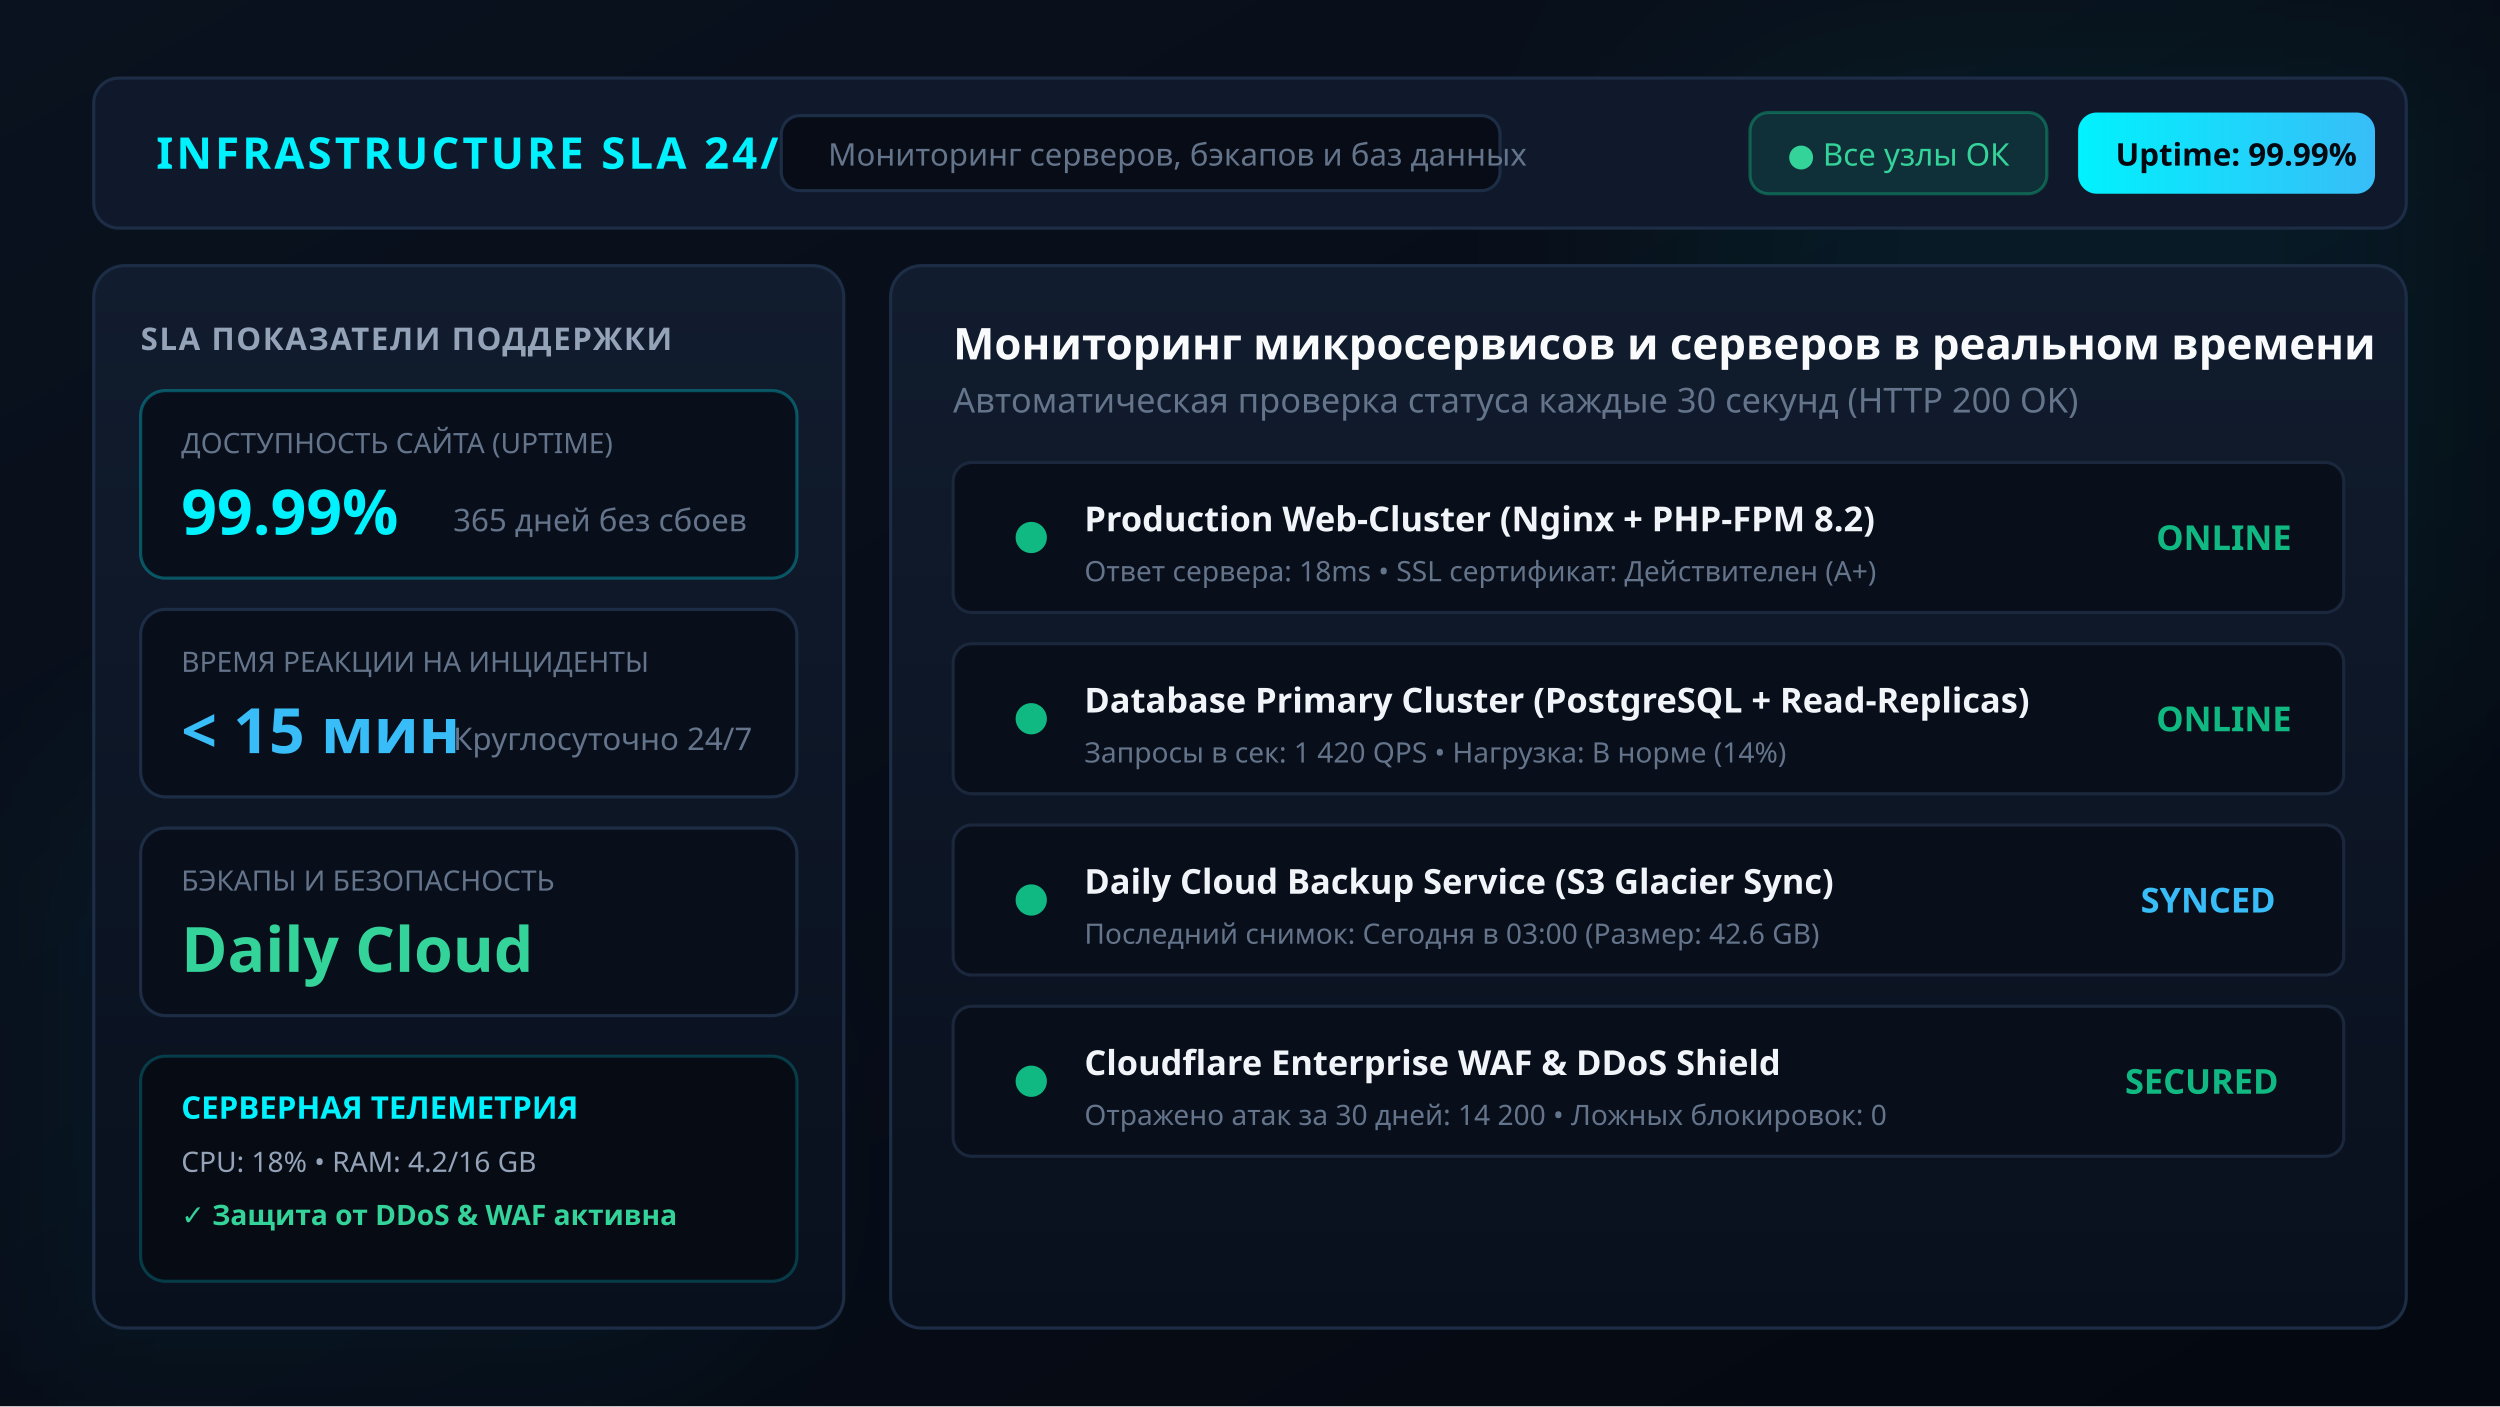
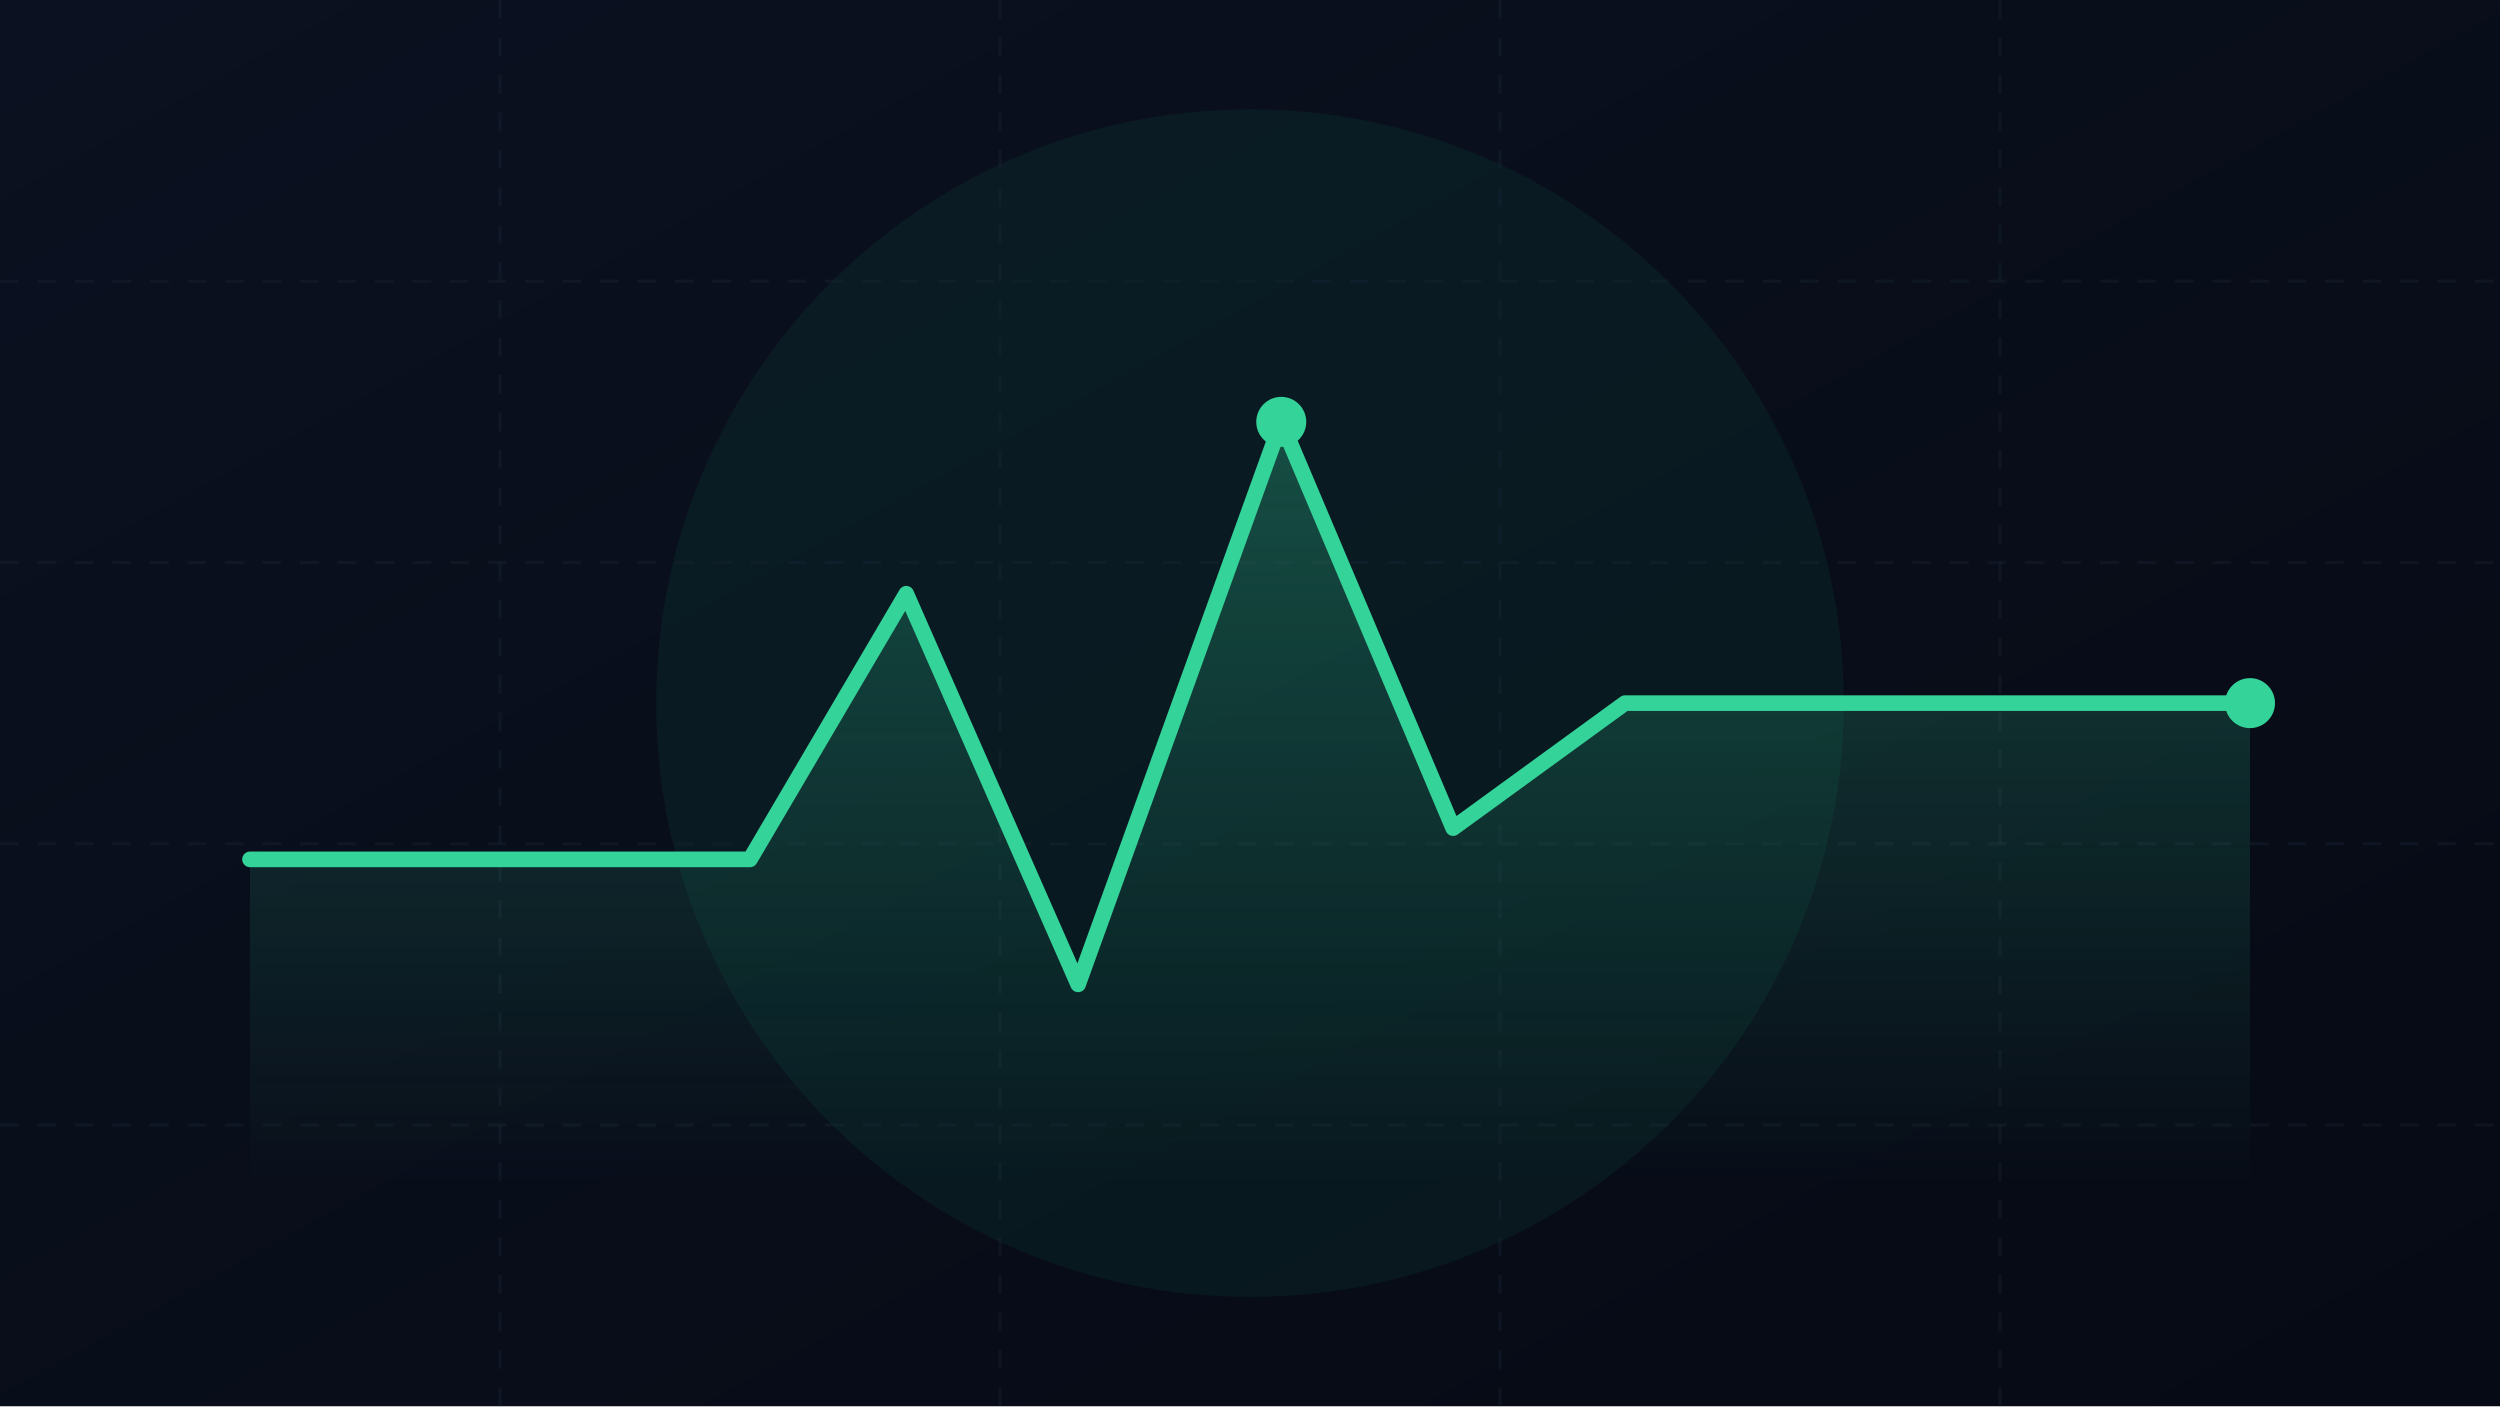
<svg xmlns="http://www.w3.org/2000/svg" viewBox="0 0 800 450" width="800" height="450" fill="none">
  <defs>
-     <linearGradient id="bg-grad-7" x1="0%" y1="0%" x2="100%" y2="100%">
-       <stop offset="0%" stop-color="#0a121f" />
-       <stop offset="100%" stop-color="#040810" />
+     <linearGradient id="c7-bg" x1="0%" y1="0%" x2="100%" y2="100%">
+       <stop offset="0%" stop-color="#0b1120" />
+       <stop offset="100%" stop-color="#060a14" />
    </linearGradient>
-     <linearGradient id="cyan-glow-7" x1="0%" y1="0%" x2="100%" y2="0%">
-       <stop offset="0%" stop-color="#00f2fe" />
-       <stop offset="100%" stop-color="#38bdf8" />
-     </linearGradient>
-     <linearGradient id="panel-grad-7" x1="0%" y1="0%" x2="0%" y2="100%">
-       <stop offset="0%" stop-color="#111c2e" />
-       <stop offset="100%" stop-color="#09101d" />
+     <linearGradient id="c7-area" x1="0%" y1="0%" x2="0%" y2="100%">
+       <stop offset="0%" stop-color="#34d399" stop-opacity="0.28" />
+       <stop offset="100%" stop-color="#34d399" stop-opacity="0" />
    </linearGradient>
  </defs>
-   <rect width="800" height="450" fill="url(#bg-grad-7)" />
-   <circle cx="700" cy="80" r="160" fill="#00f2fe" fill-opacity="0.06" filter="blur(40px)" />
-   <circle cx="100" cy="370" r="140" fill="#38bdf8" fill-opacity="0.05" filter="blur(30px)" />
-   <rect x="30" y="25" width="740" height="48" rx="8" fill="#0f192b" stroke="#1d2d46" stroke-width="1" />
-   <text x="50" y="54" fill="#00f2fe" font-family="system-ui, sans-serif" font-weight="800" font-size="14" letter-spacing="1">INFRASTRUCTURE SLA 24/7</text>
-   <rect x="250" y="37" width="230" height="24" rx="6" fill="#070c16" stroke="#1d2d46" />
-   <text x="265" y="53" fill="#64748b" font-family="system-ui, sans-serif" font-size="10">Мониторинг серверов, бэкапов и баз данных</text>
-   <rect x="560" y="36" width="95" height="26" rx="6" fill="#10b981" fill-opacity="0.15" stroke="#10b981" stroke-opacity="0.4" />
-   <text x="572" y="53" fill="#34d399" font-family="system-ui, sans-serif" font-size="10">● Все узлы ОК</text>
-   <rect x="665" y="36" width="95" height="26" rx="6" fill="url(#cyan-glow-7)" />
-   <text x="677" y="53" fill="#040810" font-family="system-ui, sans-serif" font-weight="700" font-size="10">Uptime: 99.99%</text>
-   <rect x="30" y="85" width="240" height="340" rx="10" fill="url(#panel-grad-7)" stroke="#1d2d46" stroke-width="1" />
-   <text x="45" y="112" fill="#94a3b8" font-family="system-ui, sans-serif" font-weight="700" font-size="10" letter-spacing="0.5">SLA ПОКАЗАТЕЛИ ПОДДЕРЖКИ</text>
-   <rect x="45" y="125" width="210" height="60" rx="8" fill="#080e1a" stroke="#00f2fe" stroke-opacity="0.3" />
-   <text x="58" y="145" fill="#64748b" font-family="system-ui, sans-serif" font-size="9">ДОСТУПНОСТЬ САЙТА (UPTIME)</text>
-   <text x="58" y="171" fill="#00f2fe" font-family="system-ui, sans-serif" font-weight="900" font-size="20">99.99%</text>
-   <text x="145" y="170" fill="#64748b" font-family="system-ui, sans-serif" font-size="10">365 дней без сбоев</text>
-   <rect x="45" y="195" width="210" height="60" rx="8" fill="#080e1a" stroke="#1d2d46" />
-   <text x="58" y="215" fill="#64748b" font-family="system-ui, sans-serif" font-size="9">ВРЕМЯ РЕАКЦИИ НА ИНЦИДЕНТЫ</text>
-   <text x="58" y="241" fill="#38bdf8" font-family="system-ui, sans-serif" font-weight="900" font-size="20">&lt; 15 мин</text>
-   <text x="145" y="240" fill="#64748b" font-family="system-ui, sans-serif" font-size="10">Круглосуточно 24/7</text>
-   <rect x="45" y="265" width="210" height="60" rx="8" fill="#080e1a" stroke="#1d2d46" />
-   <text x="58" y="285" fill="#64748b" font-family="system-ui, sans-serif" font-size="9">БЭКАПЫ И БЕЗОПАСНОСТЬ</text>
-   <text x="58" y="311" fill="#34d399" font-family="system-ui, sans-serif" font-weight="900" font-size="20">Daily Cloud</text>
-   <rect x="45" y="338" width="210" height="72" rx="8" fill="#060b14" stroke="#00f2fe" stroke-opacity="0.2" />
-   <text x="58" y="358" fill="#00f2fe" font-family="system-ui, sans-serif" font-weight="700" font-size="10">СЕРВЕРНАЯ ТЕЛЕМЕТРИЯ</text>
-   <text x="58" y="375" fill="#94a3b8" font-family="system-ui, sans-serif" font-size="9">CPU: 18% • RAM: 4.2/16 GB</text>
-   <text x="58" y="392" fill="#34d399" font-family="system-ui, sans-serif" font-weight="600" font-size="9">✓ Защита от DDoS &amp; WAF активна</text>
-   <rect x="285" y="85" width="485" height="340" rx="10" fill="url(#panel-grad-7)" stroke="#1d2d46" stroke-width="1" />
-   <text x="305" y="115" fill="#f8fafc" font-family="system-ui, sans-serif" font-weight="700" font-size="14">Мониторинг микросервисов и серверов в реальном времени</text>
-   <text x="305" y="132" fill="#64748b" font-family="system-ui, sans-serif" font-size="11">Автоматическая проверка статуса каждые 30 секунд (HTTP 200 OK)</text>
-   <g transform="translate(305, 148)">
-     <rect width="445" height="48" rx="6" fill="#080e1a" stroke="#1a273c" />
-     <circle cx="25" cy="24" r="5" fill="#10b981" />
-     <text x="42" y="22" fill="#f1f5f9" font-family="system-ui, sans-serif" font-weight="600" font-size="11">Production Web-Cluster (Nginx + PHP-FPM 8.2)</text>
-     <text x="42" y="38" fill="#64748b" font-family="system-ui, sans-serif" font-size="9">Ответ сервера: 18ms • SSL сертификат: Действителен (A+)</text>
-     <text x="385" y="28" fill="#10b981" font-family="system-ui, sans-serif" font-weight="700" font-size="11">ONLINE</text>
-     <g transform="translate(0, 58)">
-       <rect width="445" height="48" rx="6" fill="#080e1a" stroke="#1a273c" />
-       <circle cx="25" cy="24" r="5" fill="#10b981" />
-       <text x="42" y="22" fill="#f1f5f9" font-family="system-ui, sans-serif" font-weight="600" font-size="11">Database Primary Cluster (PostgreSQL + Read-Replicas)</text>
-       <text x="42" y="38" fill="#64748b" font-family="system-ui, sans-serif" font-size="9">Запросы в сек: 1 420 QPS • Нагрузка: В норме (14%)</text>
-       <text x="385" y="28" fill="#10b981" font-family="system-ui, sans-serif" font-weight="700" font-size="11">ONLINE</text>
-     </g>
-     <g transform="translate(0, 116)">
-       <rect width="445" height="48" rx="6" fill="#080e1a" stroke="#1a273c" />
-       <circle cx="25" cy="24" r="5" fill="#10b981" />
-       <text x="42" y="22" fill="#f1f5f9" font-family="system-ui, sans-serif" font-weight="600" font-size="11">Daily Cloud Backup Service (S3 Glacier Sync)</text>
-       <text x="42" y="38" fill="#64748b" font-family="system-ui, sans-serif" font-size="9">Последний снимок: Сегодня в 03:00 (Размер: 42.6 GB)</text>
-       <text x="380" y="28" fill="#38bdf8" font-family="system-ui, sans-serif" font-weight="700" font-size="11">SYNCED</text>
-     </g>
-     <g transform="translate(0, 174)">
-       <rect width="445" height="48" rx="6" fill="#080e1a" stroke="#1a273c" />
-       <circle cx="25" cy="24" r="5" fill="#10b981" />
-       <text x="42" y="22" fill="#f1f5f9" font-family="system-ui, sans-serif" font-weight="600" font-size="11">Cloudflare Enterprise WAF &amp; DDoS Shield</text>
-       <text x="42" y="38" fill="#64748b" font-family="system-ui, sans-serif" font-size="9">Отражено атак за 30 дней: 14 200 • Ложных блокировок: 0</text>
-       <text x="375" y="28" fill="#10b981" font-family="system-ui, sans-serif" font-weight="700" font-size="11">SECURED</text>
-     </g>
-   </g>
+   <rect width="800" height="450" fill="url(#c7-bg)" />
+   <circle cx="400" cy="225" r="190" fill="#10b981" fill-opacity="0.07" />
+   <path d="M0 90 H800 M0 180 H800 M0 270 H800 M0 360 H800" stroke="#1e293b" stroke-opacity="0.3" stroke-dasharray="6 6" />
+   <path d="M160 0 V450 M320 0 V450 M480 0 V450 M640 0 V450" stroke="#1e293b" stroke-opacity="0.3" stroke-dasharray="6 6" />
+   <path d="M 80 275 H 240 L 290 190 L 345 315 L 410 135 L 465 265 L 520 225 H 720 L 720 380 L 80 380 Z" fill="url(#c7-area)" />
+   <path d="M 80 275 H 240 L 290 190 L 345 315 L 410 135 L 465 265 L 520 225 H 720" stroke="#34d399" stroke-width="5" stroke-linecap="round" stroke-linejoin="round" />
+   <circle cx="410" cy="135" r="8" fill="#34d399" />
+   <circle cx="720" cy="225" r="8" fill="#34d399" />
</svg>
